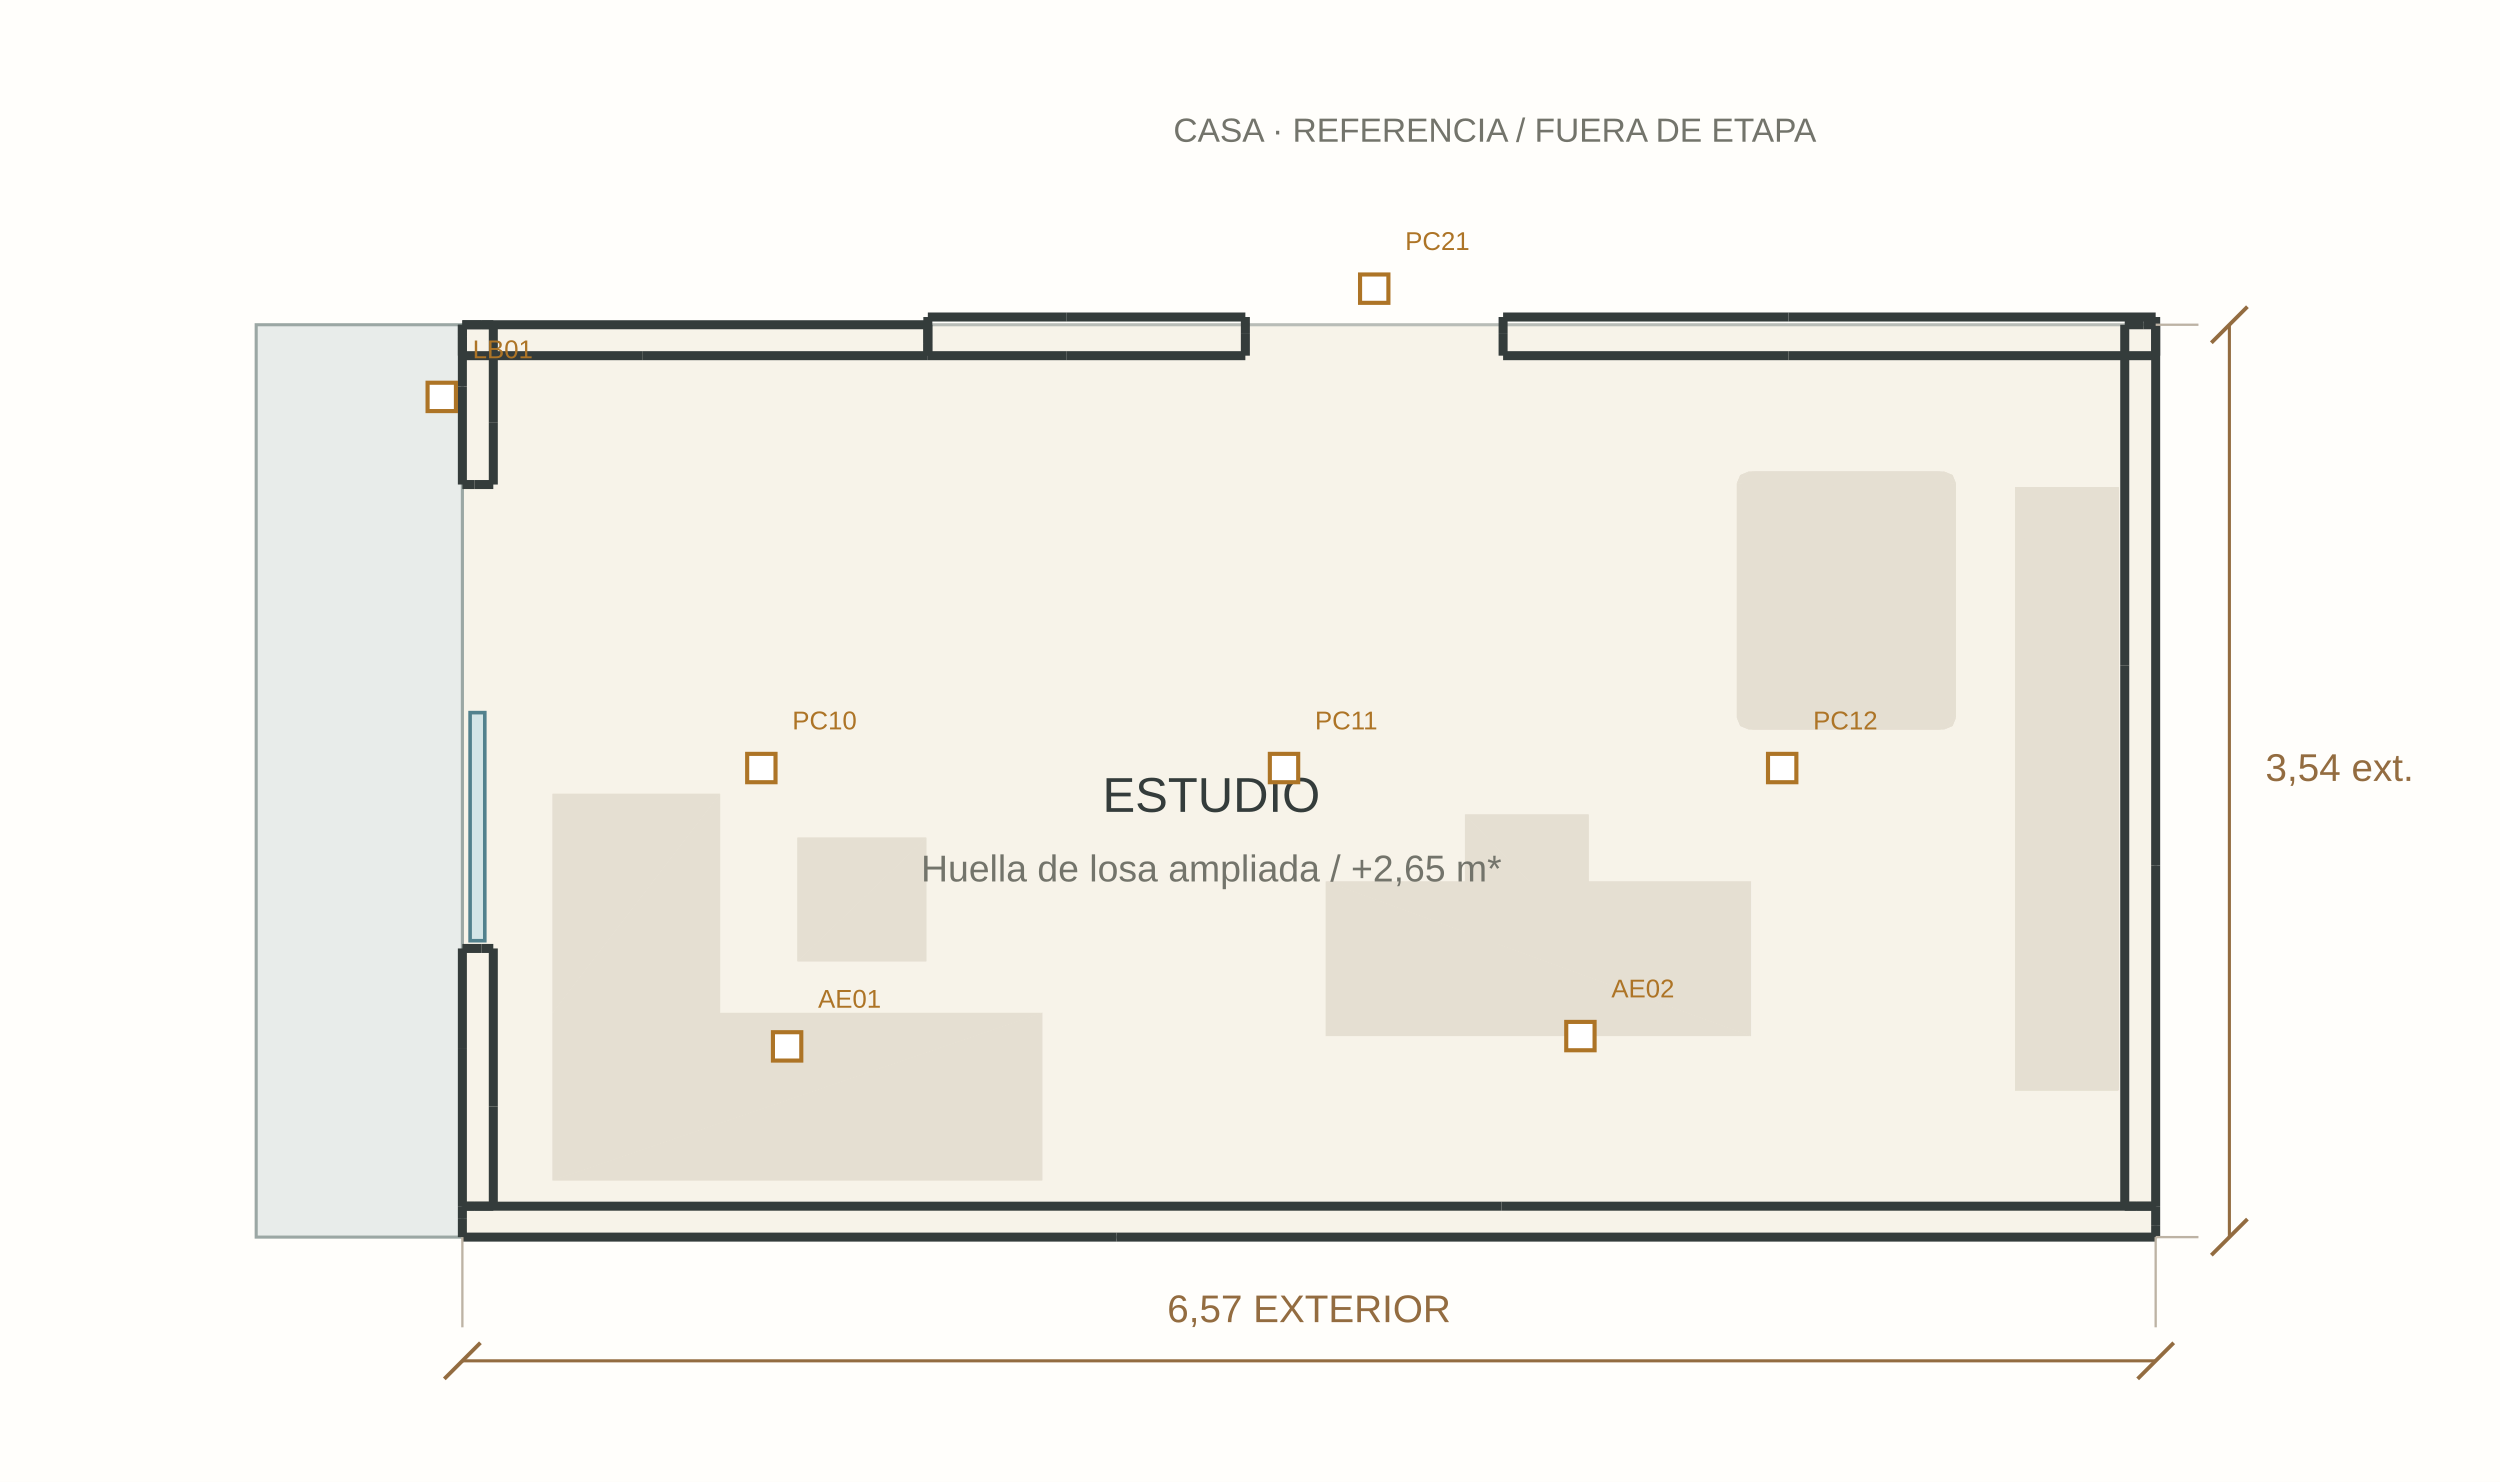
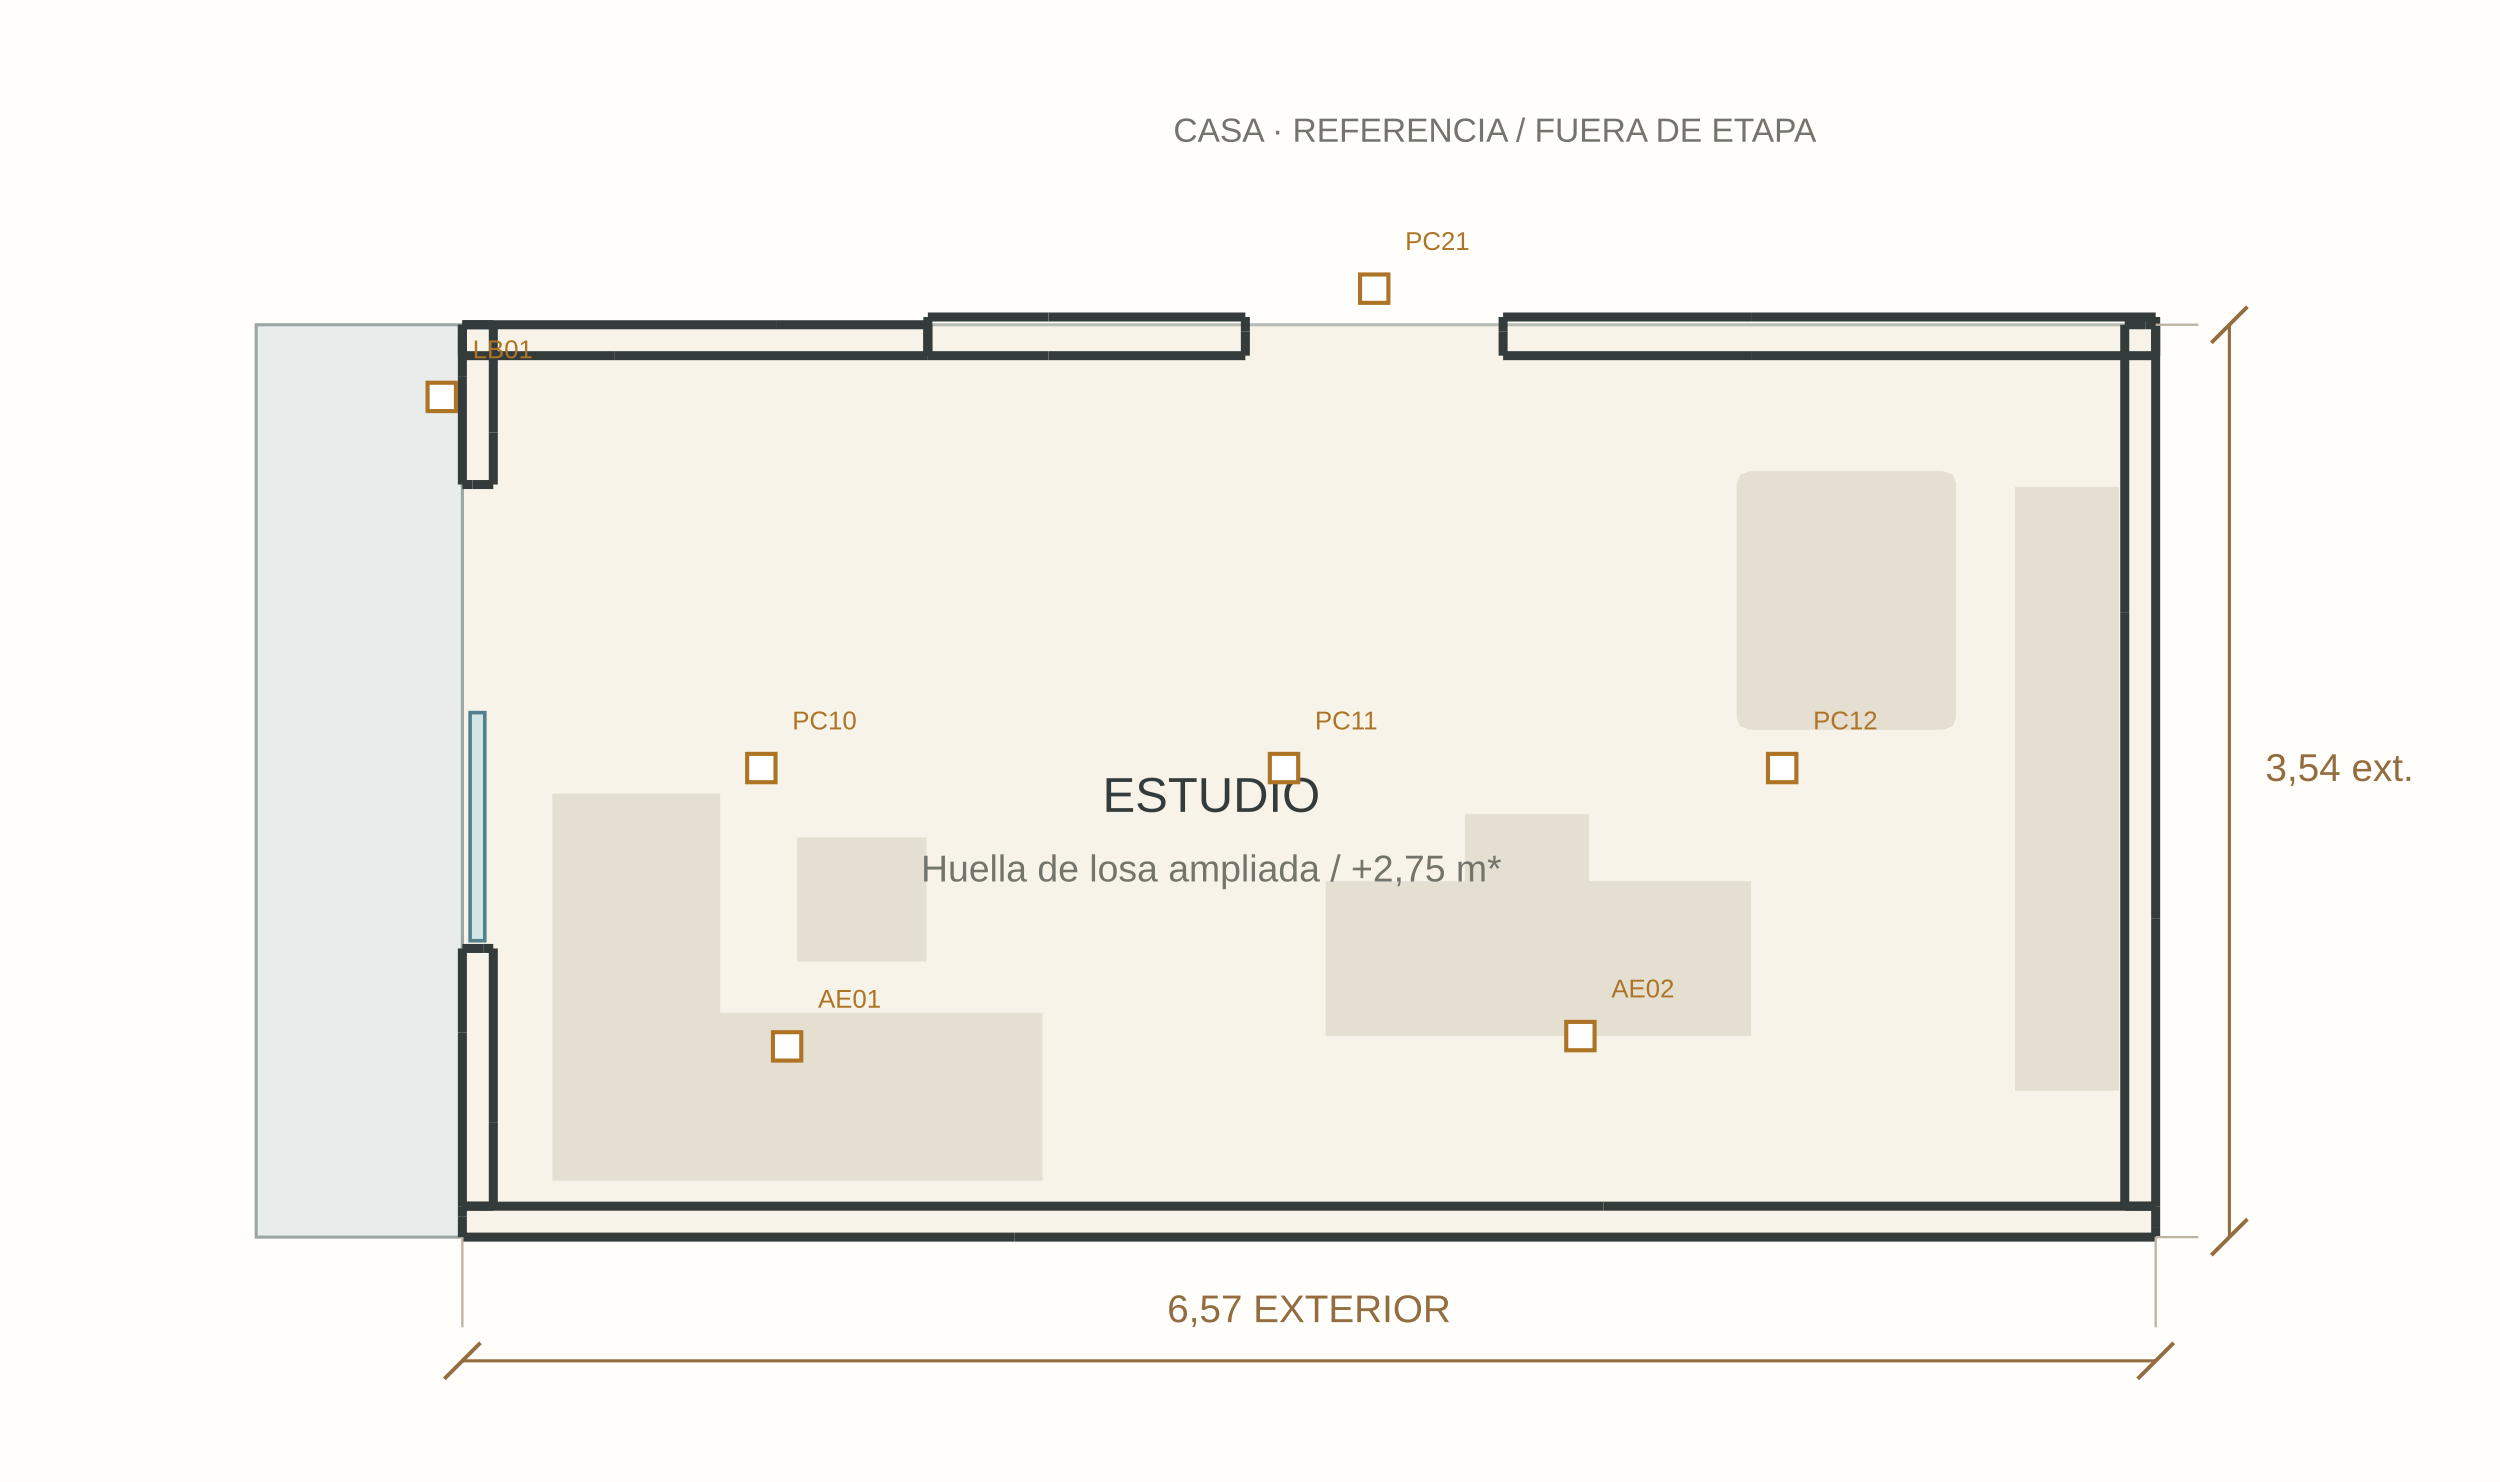
<svg xmlns="http://www.w3.org/2000/svg" viewBox="0 0 776.0 460.0" role="img" aria-label="Estudio y balcón · Iluminación e interruptores">
  <rect width="100%" height="100%" fill="#fffefb" />
  <polygon points="143.52,384.0 669.12,384.0 669.12,100.8 143.52,100.8" fill="#f7f3e9" stroke="#b8bcb7" stroke-width="0.96" />
  <polygon points="79.52,384.0 143.52,384.0 143.52,100.8 79.52,100.8" fill="#e8ecea" stroke="#9ba7a4" stroke-width="0.96" />
-   <polyline points="288.0,110.4 288.0,103.65" fill="none" stroke="#343c3b" stroke-width="2.8" />
-   <polyline points="288.0,103.65 288.0,98.4" fill="none" stroke="#343c3b" stroke-width="2.8" />
-   <polyline points="386.56,110.4 331.12,110.4" fill="none" stroke="#343c3b" stroke-width="2.8" />
-   <polyline points="331.12,110.4 288.0,110.4" fill="none" stroke="#343c3b" stroke-width="2.8" />
-   <polyline points="386.56,98.4 331.12,98.4" fill="none" stroke="#343c3b" stroke-width="2.8" />
-   <polyline points="331.12,98.4 288.0,98.4" fill="none" stroke="#343c3b" stroke-width="2.8" />
-   <polyline points="386.56,110.4 386.56,103.65" fill="none" stroke="#343c3b" stroke-width="2.8" />
-   <polyline points="386.56,103.65 386.56,98.4" fill="none" stroke="#343c3b" stroke-width="2.8" />
-   <polyline points="669.12,110.4 555.18,110.4" fill="none" stroke="#343c3b" stroke-width="2.8" />
-   <polyline points="555.18,110.4 466.56,110.4" fill="none" stroke="#343c3b" stroke-width="2.8" />
-   <polyline points="669.12,110.4 669.12,103.65" fill="none" stroke="#343c3b" stroke-width="2.8" />
-   <polyline points="669.12,103.65 669.12,98.4" fill="none" stroke="#343c3b" stroke-width="2.8" />
-   <polyline points="466.56,110.4 466.56,103.65" fill="none" stroke="#343c3b" stroke-width="2.8" />
-   <polyline points="466.56,103.65 466.56,98.4" fill="none" stroke="#343c3b" stroke-width="2.8" />
-   <polyline points="669.12,98.4 555.18,98.4" fill="none" stroke="#343c3b" stroke-width="2.8" />
-   <polyline points="555.18,98.4 466.56,98.4" fill="none" stroke="#343c3b" stroke-width="2.8" />
-   <polyline points="669.12,384.0 346.593,384.0" fill="none" stroke="#343c3b" stroke-width="2.8" />
-   <polyline points="346.593,384.0 143.52,384.0" fill="none" stroke="#343c3b" stroke-width="2.8" />
-   <polyline points="669.12,374.4 669.12,380.291" fill="none" stroke="#343c3b" stroke-width="2.8" />
-   <polyline points="669.12,380.291 669.12,384.0" fill="none" stroke="#343c3b" stroke-width="2.8" />
-   <polyline points="143.52,374.4 466.047,374.4" fill="none" stroke="#343c3b" stroke-width="2.8" />
-   <polyline points="466.047,374.4 669.12,374.4" fill="none" stroke="#343c3b" stroke-width="2.8" />
-   <polyline points="143.52,384.0 143.52,378.109" fill="none" stroke="#343c3b" stroke-width="2.8" />
-   <polyline points="143.52,378.109 143.52,374.4" fill="none" stroke="#343c3b" stroke-width="2.8" />
-   <polyline points="669.12,374.4 663.229,374.4" fill="none" stroke="#343c3b" stroke-width="2.8" />
-   <polyline points="663.229,374.4 659.52,374.4" fill="none" stroke="#343c3b" stroke-width="2.8" />
-   <polyline points="669.12,100.8 669.12,268.691" fill="none" stroke="#343c3b" stroke-width="2.8" />
-   <polyline points="669.12,268.691 669.12,374.4" fill="none" stroke="#343c3b" stroke-width="2.8" />
-   <polyline points="659.52,100.8 665.411,100.8" fill="none" stroke="#343c3b" stroke-width="2.8" />
-   <polyline points="665.411,100.8 669.12,100.8" fill="none" stroke="#343c3b" stroke-width="2.8" />
-   <polyline points="659.52,374.4 659.52,206.509" fill="none" stroke="#343c3b" stroke-width="2.8" />
-   <polyline points="659.52,206.509 659.52,100.8" fill="none" stroke="#343c3b" stroke-width="2.8" />
-   <polyline points="153.12,374.4 147.229,374.4" fill="none" stroke="#343c3b" stroke-width="2.8" />
-   <polyline points="147.229,374.4 143.52,374.4" fill="none" stroke="#343c3b" stroke-width="2.8" />
-   <polyline points="153.12,294.4 153.12,343.491" fill="none" stroke="#343c3b" stroke-width="2.8" />
-   <polyline points="153.12,343.491 153.12,374.4" fill="none" stroke="#343c3b" stroke-width="2.8" />
-   <polyline points="143.52,294.4 149.411,294.4" fill="none" stroke="#343c3b" stroke-width="2.8" />
-   <polyline points="149.411,294.4 153.12,294.4" fill="none" stroke="#343c3b" stroke-width="2.8" />
-   <polyline points="143.52,374.4 143.52,325.309" fill="none" stroke="#343c3b" stroke-width="2.8" />
-   <polyline points="143.52,325.309 143.52,294.4" fill="none" stroke="#343c3b" stroke-width="2.8" />
-   <polyline points="153.12,150.4 147.229,150.4" fill="none" stroke="#343c3b" stroke-width="2.8" />
-   <polyline points="147.229,150.4 143.52,150.4" fill="none" stroke="#343c3b" stroke-width="2.8" />
-   <polyline points="153.12,100.8 153.12,131.236" fill="none" stroke="#343c3b" stroke-width="2.8" />
-   <polyline points="153.12,131.236 153.12,150.4" fill="none" stroke="#343c3b" stroke-width="2.8" />
-   <polyline points="143.52,100.8 149.411,100.8" fill="none" stroke="#343c3b" stroke-width="2.8" />
-   <polyline points="149.411,100.8 153.12,100.8" fill="none" stroke="#343c3b" stroke-width="2.8" />
-   <polyline points="143.52,150.4 143.52,119.964" fill="none" stroke="#343c3b" stroke-width="2.8" />
-   <polyline points="143.52,119.964 143.52,100.8" fill="none" stroke="#343c3b" stroke-width="2.8" />
-   <polyline points="288.0,110.4 199.342,110.4" fill="none" stroke="#343c3b" stroke-width="2.8" />
-   <polyline points="199.342,110.4 143.52,110.4" fill="none" stroke="#343c3b" stroke-width="2.8" />
-   <polyline points="288.0,100.8 288.0,106.691" fill="none" stroke="#343c3b" stroke-width="2.8" />
-   <polyline points="288.0,106.691 288.0,110.4" fill="none" stroke="#343c3b" stroke-width="2.8" />
-   <polyline points="143.52,100.8 232.178,100.8" fill="none" stroke="#343c3b" stroke-width="2.8" />
-   <polyline points="232.178,100.8 288.0,100.8" fill="none" stroke="#343c3b" stroke-width="2.8" />
-   <polyline points="143.52,110.4 143.52,104.509" fill="none" stroke="#343c3b" stroke-width="2.8" />
-   <polyline points="143.52,104.509 143.52,100.8" fill="none" stroke="#343c3b" stroke-width="2.8" />
+   <polyline points="288.0,110.4 288.0,102.96" fill="none" stroke="#343c3b" stroke-width="2.8" />
+   <polyline points="288.0,102.96 288.0,98.4" fill="none" stroke="#343c3b" stroke-width="2.8" />
+   <polyline points="386.56,110.4 325.453,110.4" fill="none" stroke="#343c3b" stroke-width="2.8" />
+   <polyline points="325.453,110.4 288.0,110.4" fill="none" stroke="#343c3b" stroke-width="2.8" />
+   <polyline points="386.56,98.4 325.453,98.4" fill="none" stroke="#343c3b" stroke-width="2.8" />
+   <polyline points="325.453,98.4 288.0,98.4" fill="none" stroke="#343c3b" stroke-width="2.8" />
+   <polyline points="386.56,110.4 386.56,102.96" fill="none" stroke="#343c3b" stroke-width="2.8" />
+   <polyline points="386.56,102.96 386.56,98.4" fill="none" stroke="#343c3b" stroke-width="2.8" />
+   <polyline points="669.12,110.4 543.533,110.4" fill="none" stroke="#343c3b" stroke-width="2.8" />
+   <polyline points="543.533,110.4 466.56,110.4" fill="none" stroke="#343c3b" stroke-width="2.8" />
+   <polyline points="669.12,110.4 669.12,102.96" fill="none" stroke="#343c3b" stroke-width="2.8" />
+   <polyline points="669.12,102.96 669.12,98.4" fill="none" stroke="#343c3b" stroke-width="2.8" />
+   <polyline points="466.56,110.4 466.56,102.96" fill="none" stroke="#343c3b" stroke-width="2.8" />
+   <polyline points="466.56,102.96 466.56,98.4" fill="none" stroke="#343c3b" stroke-width="2.8" />
+   <polyline points="669.12,98.4 543.533,98.4" fill="none" stroke="#343c3b" stroke-width="2.8" />
+   <polyline points="543.533,98.4 466.56,98.4" fill="none" stroke="#343c3b" stroke-width="2.8" />
+   <polyline points="669.12,384.0 314.911,384.0" fill="none" stroke="#343c3b" stroke-width="2.8" />
+   <polyline points="314.911,384.0 143.52,384.0" fill="none" stroke="#343c3b" stroke-width="2.8" />
+   <polyline points="669.12,374.4 669.12,380.87" fill="none" stroke="#343c3b" stroke-width="2.8" />
+   <polyline points="669.12,380.87 669.12,384.0" fill="none" stroke="#343c3b" stroke-width="2.8" />
+   <polyline points="143.52,374.4 497.729,374.4" fill="none" stroke="#343c3b" stroke-width="2.8" />
+   <polyline points="497.729,374.4 669.12,374.4" fill="none" stroke="#343c3b" stroke-width="2.8" />
+   <polyline points="143.52,384.0 143.52,377.53" fill="none" stroke="#343c3b" stroke-width="2.8" />
+   <polyline points="143.52,377.53 143.52,374.4" fill="none" stroke="#343c3b" stroke-width="2.8" />
+   <polyline points="669.12,374.4 662.65,374.4" fill="none" stroke="#343c3b" stroke-width="2.8" />
+   <polyline points="662.65,374.4 659.52,374.4" fill="none" stroke="#343c3b" stroke-width="2.8" />
+   <polyline points="669.12,100.8 669.12,285.183" fill="none" stroke="#343c3b" stroke-width="2.8" />
+   <polyline points="669.12,285.183 669.12,374.4" fill="none" stroke="#343c3b" stroke-width="2.8" />
+   <polyline points="659.52,100.8 665.99,100.8" fill="none" stroke="#343c3b" stroke-width="2.8" />
+   <polyline points="665.99,100.8 669.12,100.8" fill="none" stroke="#343c3b" stroke-width="2.8" />
+   <polyline points="659.52,374.4 659.52,190.017" fill="none" stroke="#343c3b" stroke-width="2.8" />
+   <polyline points="659.52,190.017 659.52,100.8" fill="none" stroke="#343c3b" stroke-width="2.8" />
+   <polyline points="153.12,374.4 146.65,374.4" fill="none" stroke="#343c3b" stroke-width="2.8" />
+   <polyline points="146.65,374.4 143.52,374.4" fill="none" stroke="#343c3b" stroke-width="2.8" />
+   <polyline points="153.12,294.4 153.12,348.313" fill="none" stroke="#343c3b" stroke-width="2.8" />
+   <polyline points="153.12,348.313 153.12,374.4" fill="none" stroke="#343c3b" stroke-width="2.8" />
+   <polyline points="143.52,294.4 149.99,294.4" fill="none" stroke="#343c3b" stroke-width="2.8" />
+   <polyline points="149.99,294.4 153.12,294.4" fill="none" stroke="#343c3b" stroke-width="2.8" />
+   <polyline points="143.52,374.4 143.52,320.487" fill="none" stroke="#343c3b" stroke-width="2.8" />
+   <polyline points="143.52,320.487 143.52,294.4" fill="none" stroke="#343c3b" stroke-width="2.8" />
+   <polyline points="153.12,150.4 146.65,150.4" fill="none" stroke="#343c3b" stroke-width="2.8" />
+   <polyline points="146.65,150.4 143.52,150.4" fill="none" stroke="#343c3b" stroke-width="2.8" />
+   <polyline points="153.12,100.8 153.12,134.226" fill="none" stroke="#343c3b" stroke-width="2.8" />
+   <polyline points="153.12,134.226 153.12,150.4" fill="none" stroke="#343c3b" stroke-width="2.8" />
+   <polyline points="143.52,100.8 149.99,100.8" fill="none" stroke="#343c3b" stroke-width="2.8" />
+   <polyline points="149.99,100.8 153.12,100.8" fill="none" stroke="#343c3b" stroke-width="2.8" />
+   <polyline points="143.52,150.4 143.52,116.974" fill="none" stroke="#343c3b" stroke-width="2.8" />
+   <polyline points="143.52,116.974 143.52,100.8" fill="none" stroke="#343c3b" stroke-width="2.8" />
+   <polyline points="288.0,110.4 190.633,110.4" fill="none" stroke="#343c3b" stroke-width="2.8" />
+   <polyline points="190.633,110.4 143.52,110.4" fill="none" stroke="#343c3b" stroke-width="2.8" />
+   <polyline points="288.0,100.8 288.0,107.27" fill="none" stroke="#343c3b" stroke-width="2.8" />
+   <polyline points="288.0,107.27 288.0,110.4" fill="none" stroke="#343c3b" stroke-width="2.8" />
+   <polyline points="143.52,100.8 240.887,100.8" fill="none" stroke="#343c3b" stroke-width="2.8" />
+   <polyline points="240.887,100.8 288.0,100.8" fill="none" stroke="#343c3b" stroke-width="2.8" />
+   <polyline points="143.52,110.4 143.52,103.93" fill="none" stroke="#343c3b" stroke-width="2.8" />
+   <polyline points="143.52,103.93 143.52,100.8" fill="none" stroke="#343c3b" stroke-width="2.8" />
  <polygon points="171.52,366.4 323.52,314.4 323.52,366.4" fill="#e5dfd2" stroke="none" stroke-width="0.64" data-plan-furniture="true" />
  <polygon points="171.52,366.4 171.52,314.4 323.52,314.4" fill="#e5dfd2" stroke="none" stroke-width="0.64" data-plan-furniture="true" />
  <polygon points="171.52,366.4 323.52,366.4 323.52,314.4" fill="#e5dfd2" stroke="none" stroke-width="0.64" data-plan-furniture="true" />
  <polygon points="171.52,366.4 323.52,314.4 171.52,314.4" fill="#e5dfd2" stroke="none" stroke-width="0.64" data-plan-furniture="true" />
  <polygon points="171.52,314.4 223.52,246.4 223.52,314.4" fill="#e5dfd2" stroke="none" stroke-width="0.64" data-plan-furniture="true" />
  <polygon points="171.52,314.4 171.52,246.4 223.52,246.4" fill="#e5dfd2" stroke="none" stroke-width="0.64" data-plan-furniture="true" />
  <polygon points="171.52,314.4 223.52,314.4 223.52,246.4" fill="#e5dfd2" stroke="none" stroke-width="0.64" data-plan-furniture="true" />
  <polygon points="171.52,314.4 223.52,246.4 171.52,246.4" fill="#e5dfd2" stroke="none" stroke-width="0.64" data-plan-furniture="true" />
  <polygon points="411.52,273.6 543.52,321.6 411.52,321.6" fill="#e5dfd2" stroke="none" stroke-width="0.64" data-plan-furniture="true" />
  <polygon points="411.52,273.6 543.52,273.6 543.52,321.6" fill="#e5dfd2" stroke="none" stroke-width="0.64" data-plan-furniture="true" />
  <polygon points="411.52,273.6 411.52,321.6 543.52,321.6" fill="#e5dfd2" stroke="none" stroke-width="0.64" data-plan-furniture="true" />
  <polygon points="411.52,273.6 543.52,321.6 543.52,273.6" fill="#e5dfd2" stroke="none" stroke-width="0.64" data-plan-furniture="true" />
  <polygon points="542.728,146.392 539.12,150.0 540.176,147.456" fill="#e5dfd2" stroke="none" stroke-width="0.64" data-plan-furniture="true" />
  <polygon points="542.728,146.392 603.528,146.392 539.12,150.0" fill="#e5dfd2" stroke="none" stroke-width="0.64" data-plan-furniture="true" />
  <polygon points="606.072,147.448 607.128,150.0 603.528,146.392" fill="#e5dfd2" stroke="none" stroke-width="0.64" data-plan-furniture="true" />
  <polygon points="603.528,146.392 607.128,150.0 539.12,150.0" fill="#e5dfd2" stroke="none" stroke-width="0.64" data-plan-furniture="true" />
  <polygon points="539.12,222.8 542.728,226.408 540.176,225.352" fill="#e5dfd2" stroke="none" stroke-width="0.64" data-plan-furniture="true" />
  <polygon points="539.12,150.0 607.128,222.8 539.12,222.8" fill="#e5dfd2" stroke="none" stroke-width="0.64" data-plan-furniture="true" />
  <polygon points="607.128,150.0 607.128,222.8 539.12,150.0" fill="#e5dfd2" stroke="none" stroke-width="0.64" data-plan-furniture="true" />
  <polygon points="539.12,222.8 603.528,226.408 542.728,226.408" fill="#e5dfd2" stroke="none" stroke-width="0.64" data-plan-furniture="true" />
  <polygon points="607.128,222.8 603.528,226.408 539.12,222.8" fill="#e5dfd2" stroke="none" stroke-width="0.64" data-plan-furniture="true" />
  <polygon points="607.128,222.8 606.072,225.344 603.528,226.408" fill="#e5dfd2" stroke="none" stroke-width="0.64" data-plan-furniture="true" />
  <polygon points="539.12,150.0 542.728,146.392 540.176,147.456" fill="#e5dfd2" stroke="none" stroke-width="0.64" data-plan-furniture="true" />
  <polygon points="603.528,146.392 542.728,146.392 539.12,150.0" fill="#e5dfd2" stroke="none" stroke-width="0.64" data-plan-furniture="true" />
  <polygon points="607.128,150.0 606.072,147.448 603.528,146.392" fill="#e5dfd2" stroke="none" stroke-width="0.64" data-plan-furniture="true" />
  <polygon points="607.128,150.0 603.528,146.392 539.12,150.0" fill="#e5dfd2" stroke="none" stroke-width="0.64" data-plan-furniture="true" />
  <polygon points="542.728,226.408 539.12,222.8 540.176,225.352" fill="#e5dfd2" stroke="none" stroke-width="0.64" data-plan-furniture="true" />
  <polygon points="607.128,222.8 539.12,150.0 539.12,222.8" fill="#e5dfd2" stroke="none" stroke-width="0.64" data-plan-furniture="true" />
  <polygon points="607.128,222.8 607.128,150.0 539.12,150.0" fill="#e5dfd2" stroke="none" stroke-width="0.64" data-plan-furniture="true" />
  <polygon points="603.528,226.408 539.12,222.8 542.728,226.408" fill="#e5dfd2" stroke="none" stroke-width="0.64" data-plan-furniture="true" />
  <polygon points="603.528,226.408 607.128,222.8 539.12,222.8" fill="#e5dfd2" stroke="none" stroke-width="0.64" data-plan-furniture="true" />
  <polygon points="606.072,225.344 607.128,222.8 603.528,226.408" fill="#e5dfd2" stroke="none" stroke-width="0.64" data-plan-furniture="true" />
  <polygon points="542.184,156.264 544.72,155.2 541.128,158.8" fill="#e5dfd2" stroke="none" stroke-width="0.64" data-plan-furniture="true" />
  <polygon points="587.264,156.248 588.328,158.8 584.728,155.2" fill="#e5dfd2" stroke="none" stroke-width="0.64" data-plan-furniture="true" />
  <polygon points="584.728,155.2 588.328,158.8 544.72,155.2" fill="#e5dfd2" stroke="none" stroke-width="0.64" data-plan-furniture="true" />
  <polygon points="544.72,155.2 588.328,158.8 541.128,158.8" fill="#e5dfd2" stroke="none" stroke-width="0.64" data-plan-furniture="true" />
  <polygon points="541.128,214.0 544.72,217.6 542.184,216.536" fill="#e5dfd2" stroke="none" stroke-width="0.64" data-plan-furniture="true" />
  <polygon points="541.128,158.8 588.328,214.0 541.128,214.0" fill="#e5dfd2" stroke="none" stroke-width="0.64" data-plan-furniture="true" />
  <polygon points="588.328,158.8 588.328,214.0 541.128,158.8" fill="#e5dfd2" stroke="none" stroke-width="0.64" data-plan-furniture="true" />
  <polygon points="541.128,214.0 584.728,217.6 544.72,217.6" fill="#e5dfd2" stroke="none" stroke-width="0.64" data-plan-furniture="true" />
  <polygon points="588.328,214.0 584.728,217.6 541.128,214.0" fill="#e5dfd2" stroke="none" stroke-width="0.64" data-plan-furniture="true" />
  <polygon points="588.328,214.0 587.272,216.544 584.728,217.6" fill="#e5dfd2" stroke="none" stroke-width="0.64" data-plan-furniture="true" />
  <polygon points="544.72,155.2 542.184,156.264 541.128,158.8" fill="#e5dfd2" stroke="none" stroke-width="0.64" data-plan-furniture="true" />
  <polygon points="588.328,158.8 587.264,156.248 584.728,155.2" fill="#e5dfd2" stroke="none" stroke-width="0.64" data-plan-furniture="true" />
  <polygon points="588.328,158.8 584.728,155.2 544.72,155.2" fill="#e5dfd2" stroke="none" stroke-width="0.64" data-plan-furniture="true" />
  <polygon points="588.328,158.8 544.72,155.2 541.128,158.8" fill="#e5dfd2" stroke="none" stroke-width="0.64" data-plan-furniture="true" />
  <polygon points="544.72,217.6 541.128,214.0 542.184,216.536" fill="#e5dfd2" stroke="none" stroke-width="0.64" data-plan-furniture="true" />
  <polygon points="588.328,214.0 541.128,158.8 541.128,214.0" fill="#e5dfd2" stroke="none" stroke-width="0.64" data-plan-furniture="true" />
  <polygon points="588.328,214.0 588.328,158.8 541.128,158.8" fill="#e5dfd2" stroke="none" stroke-width="0.64" data-plan-furniture="true" />
  <polygon points="584.728,217.6 541.128,214.0 544.72,217.6" fill="#e5dfd2" stroke="none" stroke-width="0.64" data-plan-furniture="true" />
  <polygon points="584.728,217.6 588.328,214.0 541.128,214.0" fill="#e5dfd2" stroke="none" stroke-width="0.64" data-plan-furniture="true" />
  <polygon points="587.272,216.544 588.328,214.0 584.728,217.6" fill="#e5dfd2" stroke="none" stroke-width="0.64" data-plan-furniture="true" />
  <polygon points="588.184,155.456 590.72,154.408 587.128,158.0" fill="#e5dfd2" stroke="none" stroke-width="0.64" data-plan-furniture="true" />
  <polygon points="590.72,154.408 601.92,154.4 587.128,158.0" fill="#e5dfd2" stroke="none" stroke-width="0.64" data-plan-furniture="true" />
  <polygon points="604.472,155.448 605.528,158.0 601.92,154.4" fill="#e5dfd2" stroke="none" stroke-width="0.64" data-plan-furniture="true" />
  <polygon points="601.92,154.4 605.528,158.0 587.128,158.0" fill="#e5dfd2" stroke="none" stroke-width="0.64" data-plan-furniture="true" />
  <polygon points="605.528,158.0 587.128,214.8 587.128,158.0" fill="#e5dfd2" stroke="none" stroke-width="0.64" data-plan-furniture="true" />
  <polygon points="587.128,214.8 590.72,218.4 588.184,217.344" fill="#e5dfd2" stroke="none" stroke-width="0.64" data-plan-furniture="true" />
  <polygon points="590.72,218.4 605.528,214.8 601.92,218.392" fill="#e5dfd2" stroke="none" stroke-width="0.64" data-plan-furniture="true" />
  <polygon points="605.528,158.0 605.528,214.8 587.128,214.8" fill="#e5dfd2" stroke="none" stroke-width="0.64" data-plan-furniture="true" />
  <polygon points="587.128,214.8 605.528,214.8 590.72,218.4" fill="#e5dfd2" stroke="none" stroke-width="0.64" data-plan-furniture="true" />
  <polygon points="605.528,214.8 604.472,217.352 601.92,218.392" fill="#e5dfd2" stroke="none" stroke-width="0.64" data-plan-furniture="true" />
  <polygon points="590.72,154.408 588.184,155.456 587.128,158.0" fill="#e5dfd2" stroke="none" stroke-width="0.64" data-plan-furniture="true" />
  <polygon points="601.92,154.4 590.72,154.408 587.128,158.0" fill="#e5dfd2" stroke="none" stroke-width="0.64" data-plan-furniture="true" />
  <polygon points="605.528,158.0 604.472,155.448 601.92,154.4" fill="#e5dfd2" stroke="none" stroke-width="0.64" data-plan-furniture="true" />
  <polygon points="605.528,158.0 601.92,154.4 587.128,158.0" fill="#e5dfd2" stroke="none" stroke-width="0.64" data-plan-furniture="true" />
  <polygon points="587.128,214.8 605.528,158.0 587.128,158.0" fill="#e5dfd2" stroke="none" stroke-width="0.64" data-plan-furniture="true" />
  <polygon points="590.72,218.4 587.128,214.8 588.184,217.344" fill="#e5dfd2" stroke="none" stroke-width="0.64" data-plan-furniture="true" />
  <polygon points="605.528,214.8 590.72,218.4 601.92,218.392" fill="#e5dfd2" stroke="none" stroke-width="0.64" data-plan-furniture="true" />
  <polygon points="605.528,214.8 605.528,158.0 587.128,214.8" fill="#e5dfd2" stroke="none" stroke-width="0.64" data-plan-furniture="true" />
  <polygon points="605.528,214.8 587.128,214.8 590.72,218.4" fill="#e5dfd2" stroke="none" stroke-width="0.64" data-plan-furniture="true" />
  <polygon points="604.472,217.352 605.528,214.8 601.92,218.392" fill="#e5dfd2" stroke="none" stroke-width="0.64" data-plan-furniture="true" />
  <polygon points="543.928,146.4 540.728,149.6 541.664,147.336" fill="#e5dfd2" stroke="none" stroke-width="0.64" data-plan-furniture="true" />
  <polygon points="543.928,146.4 540.72,152.808 540.728,149.6" fill="#e5dfd2" stroke="none" stroke-width="0.64" data-plan-furniture="true" />
  <polygon points="540.72,152.808 543.928,156.0 541.664,155.064" fill="#e5dfd2" stroke="none" stroke-width="0.64" data-plan-furniture="true" />
  <polygon points="543.928,146.4 543.928,156.0 540.72,152.808" fill="#e5dfd2" stroke="none" stroke-width="0.64" data-plan-furniture="true" />
  <polygon points="604.592,147.336 605.52,149.6 602.32,146.4" fill="#e5dfd2" stroke="none" stroke-width="0.64" data-plan-furniture="true" />
  <polygon points="602.32,146.4 602.328,156.0 543.928,146.4" fill="#e5dfd2" stroke="none" stroke-width="0.64" data-plan-furniture="true" />
  <polygon points="543.928,146.4 602.328,156.0 543.928,156.0" fill="#e5dfd2" stroke="none" stroke-width="0.64" data-plan-furniture="true" />
  <polygon points="605.52,149.6 605.536,152.8 602.32,146.4" fill="#e5dfd2" stroke="none" stroke-width="0.64" data-plan-furniture="true" />
  <polygon points="602.32,146.4 605.536,152.8 602.328,156.0" fill="#e5dfd2" stroke="none" stroke-width="0.64" data-plan-furniture="true" />
  <polygon points="605.536,152.8 604.592,155.064 602.328,156.0" fill="#e5dfd2" stroke="none" stroke-width="0.64" data-plan-furniture="true" />
  <polygon points="540.728,149.6 543.928,146.4 541.664,147.336" fill="#e5dfd2" stroke="none" stroke-width="0.64" data-plan-furniture="true" />
  <polygon points="540.72,152.808 543.928,146.4 540.728,149.6" fill="#e5dfd2" stroke="none" stroke-width="0.64" data-plan-furniture="true" />
  <polygon points="543.928,156.0 540.72,152.808 541.664,155.064" fill="#e5dfd2" stroke="none" stroke-width="0.64" data-plan-furniture="true" />
  <polygon points="543.928,156.0 543.928,146.4 540.72,152.808" fill="#e5dfd2" stroke="none" stroke-width="0.64" data-plan-furniture="true" />
  <polygon points="605.52,149.6 604.592,147.336 602.32,146.4" fill="#e5dfd2" stroke="none" stroke-width="0.64" data-plan-furniture="true" />
  <polygon points="602.328,156.0 602.32,146.4 543.928,146.4" fill="#e5dfd2" stroke="none" stroke-width="0.64" data-plan-furniture="true" />
  <polygon points="602.328,156.0 543.928,146.4 543.928,156.0" fill="#e5dfd2" stroke="none" stroke-width="0.64" data-plan-furniture="true" />
  <polygon points="605.536,152.8 605.52,149.6 602.32,146.4" fill="#e5dfd2" stroke="none" stroke-width="0.64" data-plan-furniture="true" />
  <polygon points="605.536,152.8 602.32,146.4 602.328,156.0" fill="#e5dfd2" stroke="none" stroke-width="0.64" data-plan-furniture="true" />
  <polygon points="604.592,155.064 605.536,152.8 602.328,156.0" fill="#e5dfd2" stroke="none" stroke-width="0.64" data-plan-furniture="true" />
  <polygon points="543.928,216.8 540.72,220.0 541.664,217.736" fill="#e5dfd2" stroke="none" stroke-width="0.64" data-plan-furniture="true" />
  <polygon points="540.728,223.2 543.928,226.4 541.664,225.464" fill="#e5dfd2" stroke="none" stroke-width="0.64" data-plan-furniture="true" />
  <polygon points="540.72,220.0 543.928,226.4 540.728,223.2" fill="#e5dfd2" stroke="none" stroke-width="0.64" data-plan-furniture="true" />
  <polygon points="543.928,216.8 543.928,226.4 540.72,220.0" fill="#e5dfd2" stroke="none" stroke-width="0.64" data-plan-furniture="true" />
  <polygon points="604.592,217.736 605.528,219.992 602.328,216.8" fill="#e5dfd2" stroke="none" stroke-width="0.64" data-plan-furniture="true" />
  <polygon points="602.328,216.8 602.32,226.4 543.928,216.8" fill="#e5dfd2" stroke="none" stroke-width="0.64" data-plan-furniture="true" />
  <polygon points="543.928,216.8 602.32,226.4 543.928,226.4" fill="#e5dfd2" stroke="none" stroke-width="0.64" data-plan-furniture="true" />
  <polygon points="605.528,219.992 602.32,226.4 602.328,216.8" fill="#e5dfd2" stroke="none" stroke-width="0.64" data-plan-furniture="true" />
  <polygon points="605.528,219.992 605.52,223.2 602.32,226.4" fill="#e5dfd2" stroke="none" stroke-width="0.64" data-plan-furniture="true" />
  <polygon points="605.52,223.2 604.592,225.464 602.32,226.4" fill="#e5dfd2" stroke="none" stroke-width="0.64" data-plan-furniture="true" />
  <polygon points="540.72,220.0 543.928,216.8 541.664,217.736" fill="#e5dfd2" stroke="none" stroke-width="0.64" data-plan-furniture="true" />
  <polygon points="543.928,226.4 540.728,223.2 541.664,225.464" fill="#e5dfd2" stroke="none" stroke-width="0.64" data-plan-furniture="true" />
  <polygon points="543.928,226.4 540.72,220.0 540.728,223.2" fill="#e5dfd2" stroke="none" stroke-width="0.64" data-plan-furniture="true" />
  <polygon points="543.928,226.4 543.928,216.8 540.72,220.0" fill="#e5dfd2" stroke="none" stroke-width="0.64" data-plan-furniture="true" />
  <polygon points="605.528,219.992 604.592,217.736 602.328,216.8" fill="#e5dfd2" stroke="none" stroke-width="0.64" data-plan-furniture="true" />
  <polygon points="602.32,226.4 602.328,216.8 543.928,216.8" fill="#e5dfd2" stroke="none" stroke-width="0.64" data-plan-furniture="true" />
  <polygon points="602.32,226.4 543.928,216.8 543.928,226.4" fill="#e5dfd2" stroke="none" stroke-width="0.64" data-plan-furniture="true" />
  <polygon points="602.32,226.4 605.528,219.992 602.328,216.8" fill="#e5dfd2" stroke="none" stroke-width="0.64" data-plan-furniture="true" />
  <polygon points="605.52,223.2 605.528,219.992 602.32,226.4" fill="#e5dfd2" stroke="none" stroke-width="0.64" data-plan-furniture="true" />
  <polygon points="604.592,225.464 605.52,223.2 602.32,226.4" fill="#e5dfd2" stroke="none" stroke-width="0.64" data-plan-furniture="true" />
  <polygon points="247.52,298.4 287.52,260.0 287.52,298.4" fill="#e5dfd2" stroke="none" stroke-width="0.64" data-plan-furniture="true" />
  <polygon points="247.52,298.4 247.52,260.0 287.52,260.0" fill="#e5dfd2" stroke="none" stroke-width="0.64" data-plan-furniture="true" />
  <polygon points="247.52,298.4 287.52,298.4 287.52,260.0" fill="#e5dfd2" stroke="none" stroke-width="0.64" data-plan-furniture="true" />
  <polygon points="247.52,298.4 287.52,260.0 247.52,260.0" fill="#e5dfd2" stroke="none" stroke-width="0.64" data-plan-furniture="true" />
  <polygon points="454.72,252.8 493.12,292.8 454.72,292.8" fill="#e5dfd2" stroke="none" stroke-width="0.64" data-plan-furniture="true" />
  <polygon points="454.72,252.8 493.12,252.8 493.12,292.8" fill="#e5dfd2" stroke="none" stroke-width="0.64" data-plan-furniture="true" />
  <polygon points="454.72,252.8 454.72,292.8 493.12,292.8" fill="#e5dfd2" stroke="none" stroke-width="0.64" data-plan-furniture="true" />
  <polygon points="454.72,252.8 493.12,292.8 493.12,252.8" fill="#e5dfd2" stroke="none" stroke-width="0.64" data-plan-furniture="true" />
  <polygon points="657.52,338.4 625.52,151.2 657.52,151.2" fill="#e5dfd2" stroke="none" stroke-width="0.64" data-plan-furniture="true" />
  <polygon points="657.52,338.4 625.52,338.4 625.52,151.2" fill="#e5dfd2" stroke="none" stroke-width="0.64" data-plan-furniture="true" />
  <polygon points="657.52,338.4 657.52,151.2 625.52,151.2" fill="#e5dfd2" stroke="none" stroke-width="0.64" data-plan-furniture="true" />
  <polygon points="657.52,338.4 625.52,151.2 625.52,338.4" fill="#e5dfd2" stroke="none" stroke-width="0.64" data-plan-furniture="true" />
  <polygon points="657.52,338.4 625.52,151.2 657.52,151.2" fill="#e5dfd2" stroke="none" stroke-width="0.64" data-plan-furniture="true" />
  <polygon points="657.52,338.4 625.52,338.4 625.52,151.2" fill="#e5dfd2" stroke="none" stroke-width="0.64" data-plan-furniture="true" />
  <polygon points="657.52,338.4 657.52,151.2 625.52,151.2" fill="#e5dfd2" stroke="none" stroke-width="0.64" data-plan-furniture="true" />
  <polygon points="657.52,338.4 625.52,151.2 625.52,338.4" fill="#e5dfd2" stroke="none" stroke-width="0.64" data-plan-furniture="true" />
  <polygon points="657.52,338.4 625.52,151.2 657.52,151.2" fill="#e5dfd2" stroke="none" stroke-width="0.64" data-plan-furniture="true" />
  <polygon points="657.52,338.4 625.52,338.4 625.52,151.2" fill="#e5dfd2" stroke="none" stroke-width="0.64" data-plan-furniture="true" />
  <polygon points="657.52,338.4 657.52,151.2 625.52,151.2" fill="#e5dfd2" stroke="none" stroke-width="0.64" data-plan-furniture="true" />
  <polygon points="657.52,338.4 625.52,151.2 625.52,338.4" fill="#e5dfd2" stroke="none" stroke-width="0.64" data-plan-furniture="true" />
  <polygon points="657.52,338.4 625.52,151.2 657.52,151.2" fill="#e5dfd2" stroke="none" stroke-width="0.64" data-plan-furniture="true" />
  <polygon points="657.52,338.4 625.52,338.4 625.52,151.2" fill="#e5dfd2" stroke="none" stroke-width="0.64" data-plan-furniture="true" />
  <polygon points="657.52,338.4 657.52,151.2 625.52,151.2" fill="#e5dfd2" stroke="none" stroke-width="0.64" data-plan-furniture="true" />
  <polygon points="657.52,338.4 625.52,151.2 625.52,338.4" fill="#e5dfd2" stroke="none" stroke-width="0.64" data-plan-furniture="true" />
  <polygon points="657.52,338.4 625.52,151.2 657.52,151.2" fill="#e5dfd2" stroke="none" stroke-width="0.64" data-plan-furniture="true" />
  <polygon points="657.52,338.4 625.52,338.4 625.52,151.2" fill="#e5dfd2" stroke="none" stroke-width="0.64" data-plan-furniture="true" />
  <polygon points="657.52,338.4 657.52,151.2 625.52,151.2" fill="#e5dfd2" stroke="none" stroke-width="0.64" data-plan-furniture="true" />
  <polygon points="657.52,338.4 625.52,151.2 625.52,338.4" fill="#e5dfd2" stroke="none" stroke-width="0.64" data-plan-furniture="true" />
  <polygon points="657.52,338.4 625.52,151.2 657.52,151.2" fill="#e5dfd2" stroke="none" stroke-width="0.64" data-plan-furniture="true" />
  <polygon points="657.52,338.4 625.52,338.4 625.52,151.2" fill="#e5dfd2" stroke="none" stroke-width="0.64" data-plan-furniture="true" />
  <polygon points="657.52,338.4 657.52,151.2 625.52,151.2" fill="#e5dfd2" stroke="none" stroke-width="0.64" data-plan-furniture="true" />
  <polygon points="657.52,338.4 625.52,151.2 625.52,338.4" fill="#e5dfd2" stroke="none" stroke-width="0.64" data-plan-furniture="true" />
  <polygon points="145.92,292.0 150.48,292.0 150.48,221.2 145.92,221.2" fill="#d4e5e7" stroke="#52818d" stroke-width="1.12" />
  <text x="376.0" y="252.0" font-family="Arial,sans-serif" font-size="15.2" fill="#343c3b" text-anchor="middle">ESTUDIO</text>
-   <text x="376.0" y="273.6" font-family="Arial,sans-serif" font-size="11.6" fill="#73746b" text-anchor="middle">Huella de losa ampliada / +2,65 m*</text>
+   <text x="376.0" y="273.6" font-family="Arial,sans-serif" font-size="11.6" fill="#73746b" text-anchor="middle">Huella de losa ampliada / +2,75 m*</text>
  <polyline points="143.52,384.0 143.52,412.0" fill="none" stroke="#bdb3a4" stroke-width="0.72" data-plan-dimensions="true" />
  <polyline points="669.12,384.0 669.12,412.0" fill="none" stroke="#bdb3a4" stroke-width="0.72" data-plan-dimensions="true" />
  <polyline points="143.52,422.4 669.12,422.4" fill="none" stroke="#936c40" stroke-width="0.96" data-plan-dimensions="true" />
  <polyline points="137.92,428.0 149.12,416.8" fill="none" stroke="#936c40" stroke-width="1.2" data-plan-dimensions="true" />
  <polyline points="663.52,428.0 674.72,416.8" fill="none" stroke="#936c40" stroke-width="1.2" data-plan-dimensions="true" />
  <text x="406.32" y="410.4" font-family="Arial,sans-serif" font-size="12.0" fill="#936c40" text-anchor="middle" data-plan-dimensions="true">6,57 EXTERIOR</text>
  <polyline points="669.12,384.0 682.4,384.0" fill="none" stroke="#bdb3a4" stroke-width="0.72" data-plan-dimensions="true" />
  <polyline points="669.12,100.8 682.4,100.8" fill="none" stroke="#bdb3a4" stroke-width="0.72" data-plan-dimensions="true" />
  <polyline points="692.0,384.0 692.0,100.8" fill="none" stroke="#936c40" stroke-width="0.96" data-plan-dimensions="true" />
  <polyline points="686.4,389.6 697.6,378.4" fill="none" stroke="#936c40" stroke-width="1.2" data-plan-dimensions="true" />
  <polyline points="686.4,106.4 697.6,95.2" fill="none" stroke="#936c40" stroke-width="1.2" data-plan-dimensions="true" />
  <text x="703.2" y="242.4" font-family="Arial,sans-serif" font-size="12.0" fill="#936c40" text-anchor="start" data-plan-dimensions="true">3,54 ext.</text>
  <text x="464.0" y="44.0" font-family="Arial,sans-serif" font-size="10.4" fill="#73746b" text-anchor="middle">CASA · REFERENCIA / FUERA DE ETAPA</text>
  <polygon points="239.92,329.2 248.72,329.2 248.72,320.4 239.92,320.4" fill="#ffffff" stroke="#ad7426" stroke-width="1.28" />
  <text x="253.92" y="312.8" font-family="Arial,sans-serif" font-size="8.0" fill="#ad7426" text-anchor="start">AE01</text>
  <polygon points="132.72,127.6 141.52,127.6 141.52,118.8 132.72,118.8" fill="#ffffff" stroke="#ad7426" stroke-width="1.28" />
  <text x="146.72" y="111.2" font-family="Arial,sans-serif" font-size="8.0" fill="#ad7426" text-anchor="start">LB01</text>
  <polygon points="486.16,326.0 494.96,326.0 494.96,317.2 486.16,317.2" fill="#ffffff" stroke="#ad7426" stroke-width="1.28" />
  <text x="500.16" y="309.6" font-family="Arial,sans-serif" font-size="8.0" fill="#ad7426" text-anchor="start">AE02</text>
  <polygon points="231.92,242.8 240.72,242.8 240.72,234.0 231.92,234.0" fill="#ffffff" stroke="#ad7426" stroke-width="1.28" />
  <text x="245.92" y="226.4" font-family="Arial,sans-serif" font-size="8.0" fill="#ad7426" text-anchor="start">PC10</text>
  <polygon points="394.16,242.8 402.96,242.8 402.96,234.0 394.16,234.0" fill="#ffffff" stroke="#ad7426" stroke-width="1.28" />
  <text x="408.16" y="226.4" font-family="Arial,sans-serif" font-size="8.0" fill="#ad7426" text-anchor="start">PC11</text>
  <polygon points="548.79,242.8 557.59,242.8 557.59,234.0 548.79,234.0" fill="#ffffff" stroke="#ad7426" stroke-width="1.28" />
  <text x="562.79" y="226.4" font-family="Arial,sans-serif" font-size="8.0" fill="#ad7426" text-anchor="start">PC12</text>
  <polygon points="422.16,94.0 430.96,94.0 430.96,85.2 422.16,85.2" fill="#ffffff" stroke="#ad7426" stroke-width="1.28" />
  <text x="436.16" y="77.6" font-family="Arial,sans-serif" font-size="8.0" fill="#ad7426" text-anchor="start">PC21</text>
</svg>
